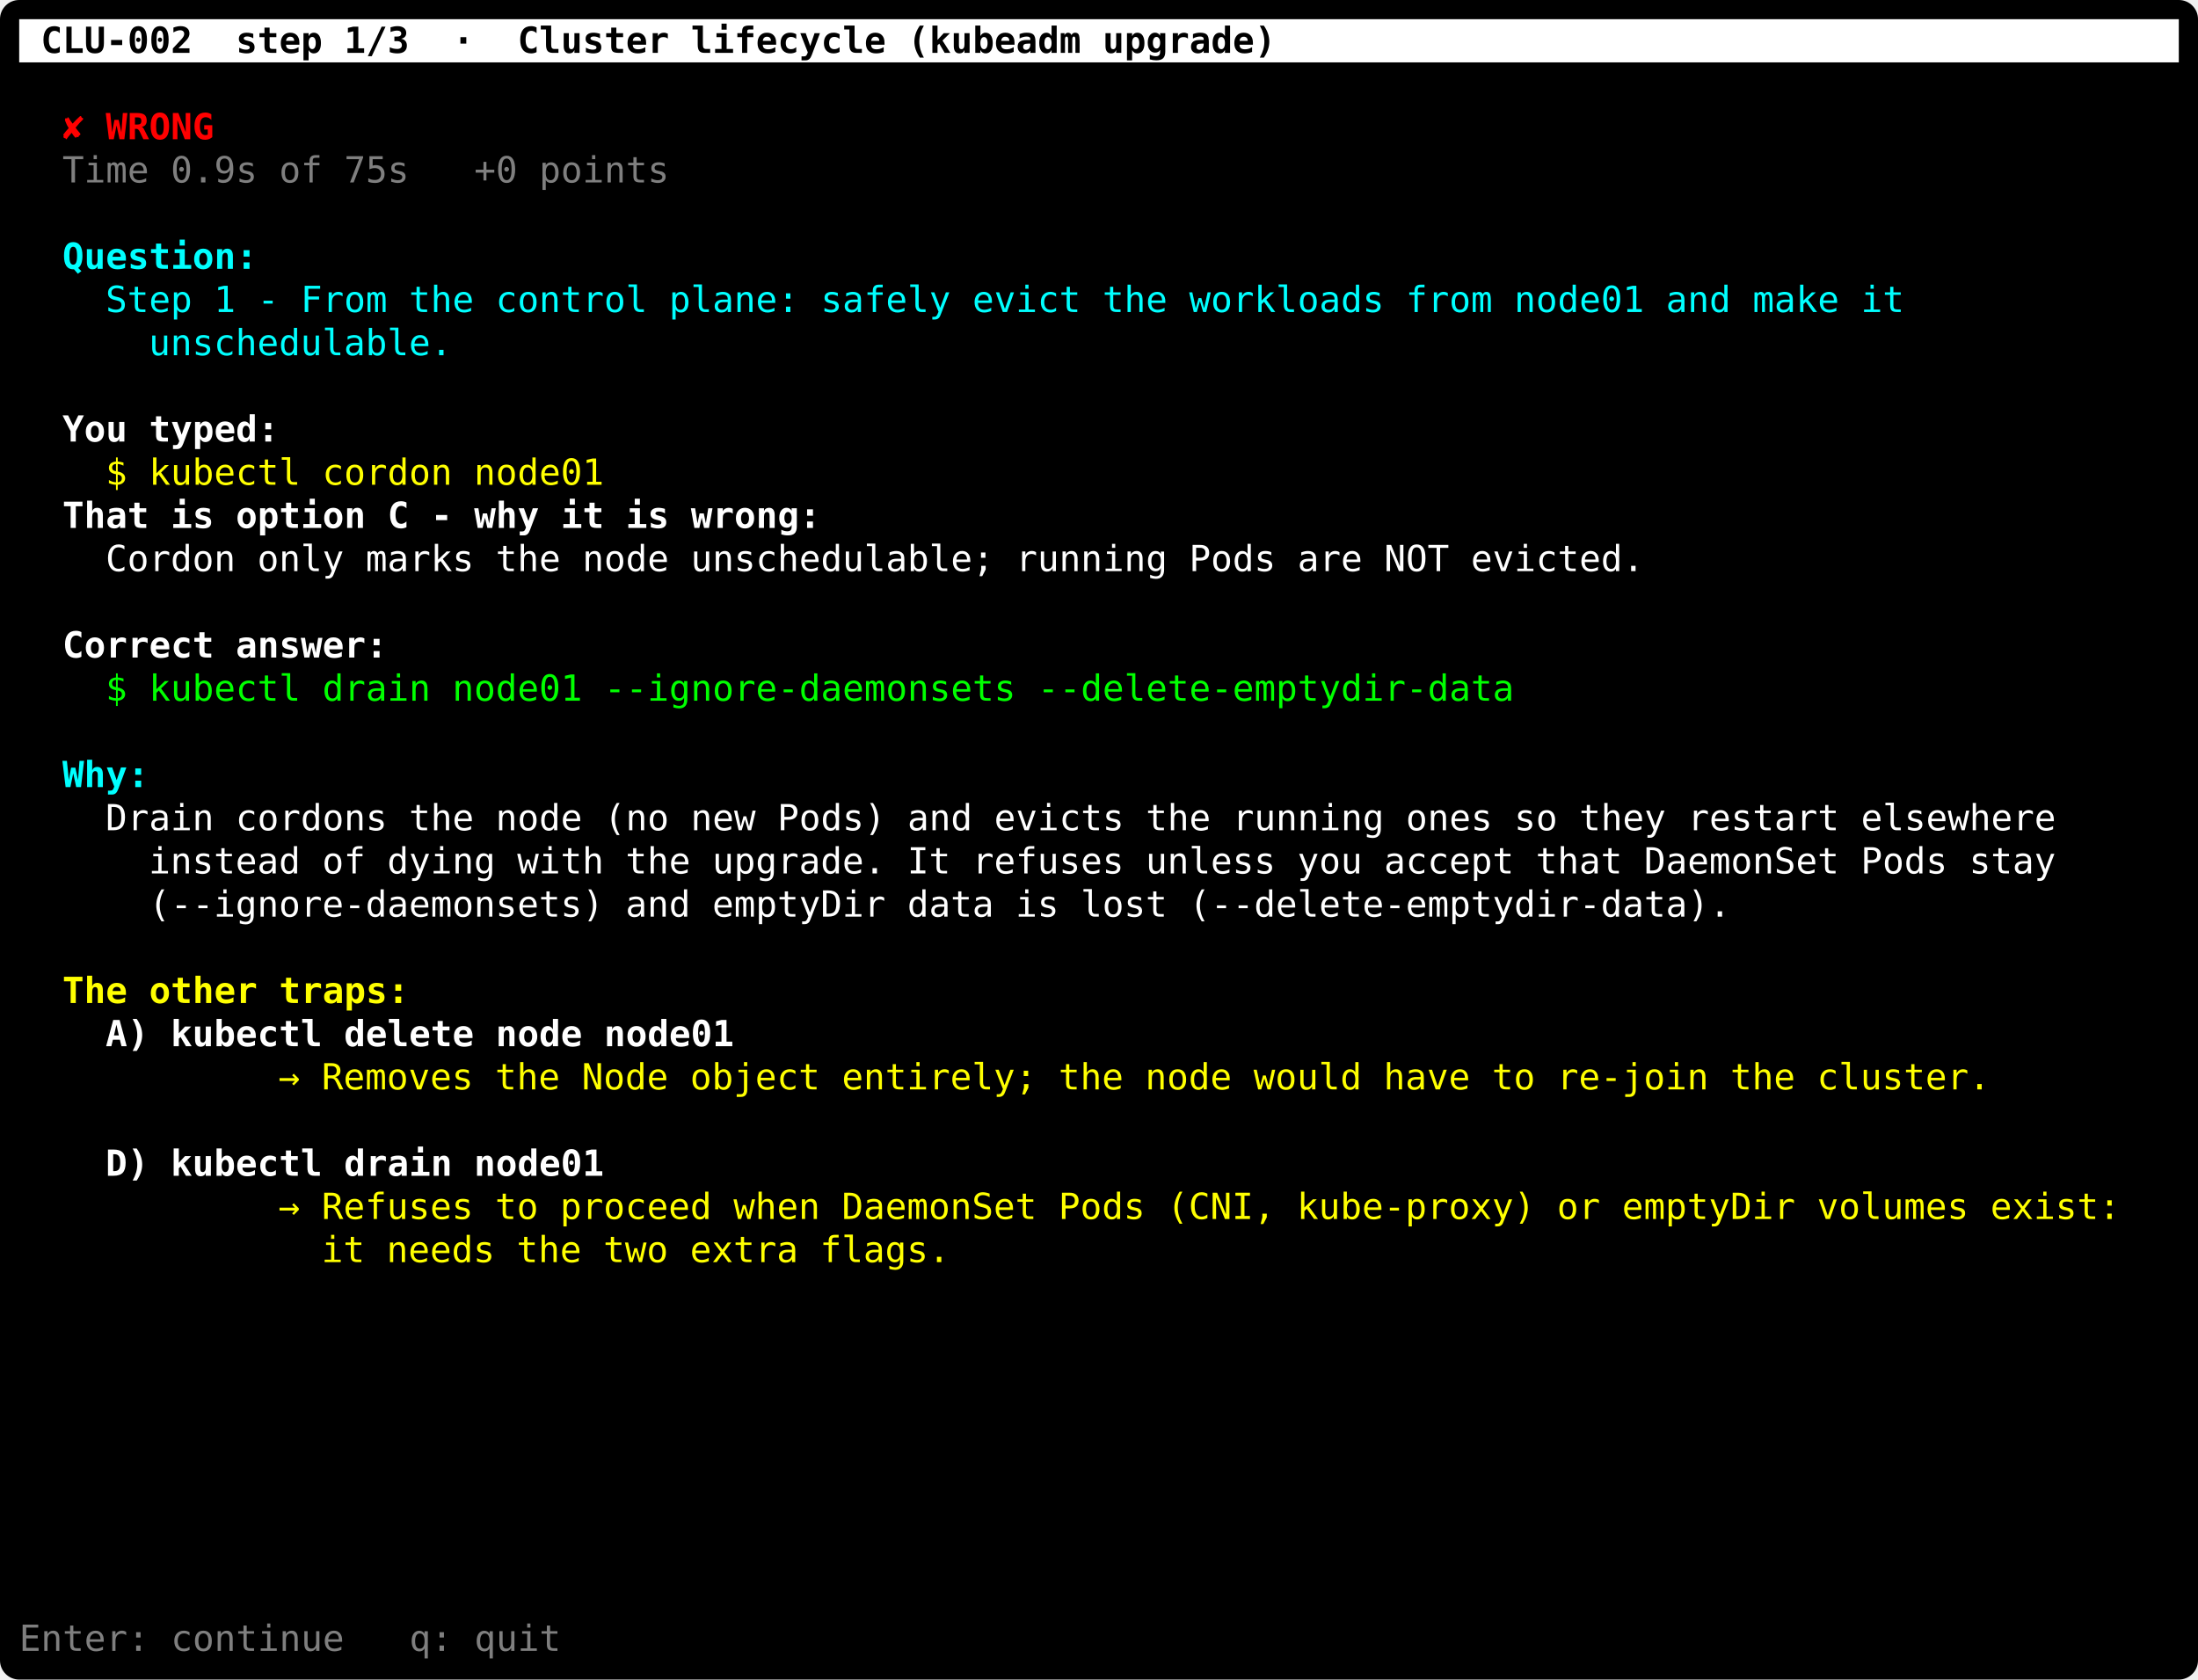
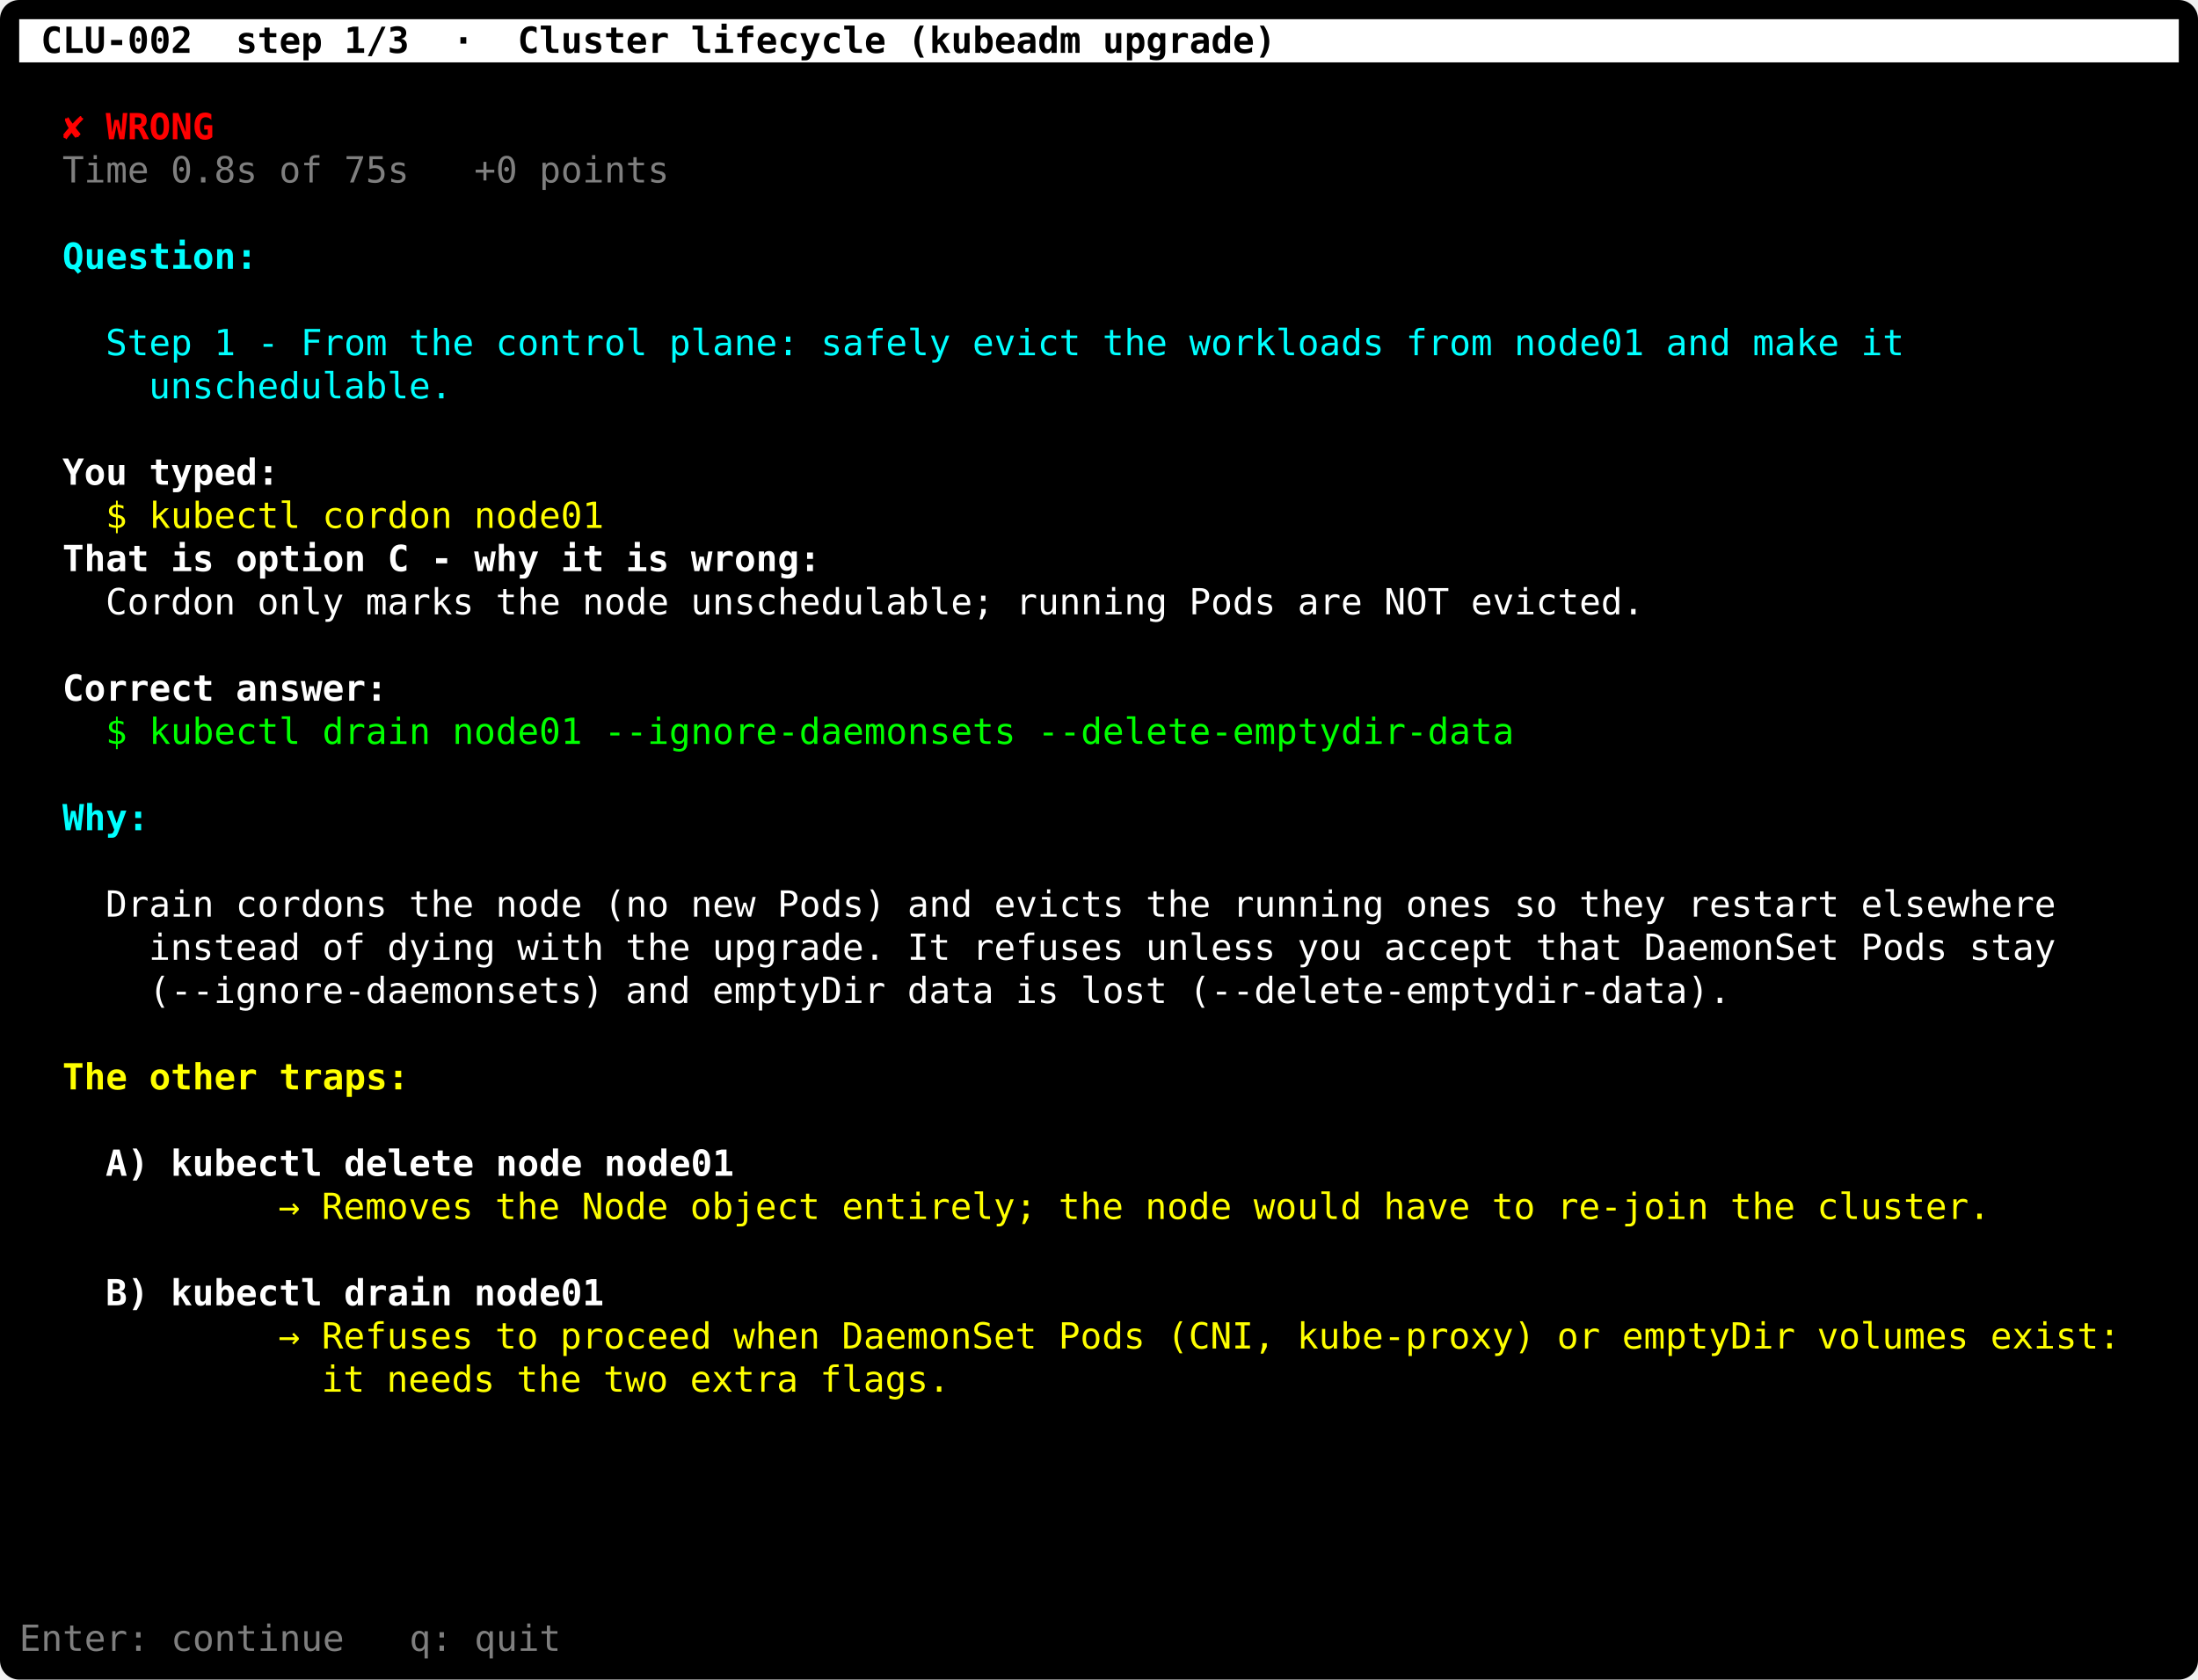
<svg xmlns="http://www.w3.org/2000/svg" xml:space="preserve" width="916" height="700" viewBox="-8 -8 916 700">
  <style>text{font-family:'DejaVu Sans Mono','Menlo','Consolas',monospace;font-size:15px;white-space:pre}</style>
  <rect x="-8" y="-8" width="916" height="700" rx="8" fill="#000000" />
  <rect x="0" y="0" width="900" height="18" fill="#ffffff" />
  <text x="9" y="14.04" fill="#000000" font-weight="bold" textLength="513" lengthAdjust="spacingAndGlyphs">CLU-002  step 1/3  ·  Cluster lifecycle (kubeadm upgrade)</text>
  <text x="18" y="50.04" fill="#ff0000" font-weight="bold" textLength="63" lengthAdjust="spacingAndGlyphs">✘ WRONG</text>
-   <text x="18" y="68.04" fill="#7f7f7f" textLength="252" lengthAdjust="spacingAndGlyphs">Time 0.9s of 75s   +0 points</text>
+   <text x="18" y="68.04" fill="#7f7f7f" textLength="252" lengthAdjust="spacingAndGlyphs">Time 0.8s of 75s   +0 points</text>
  <text x="18" y="104.04" fill="#00ffff" font-weight="bold" textLength="81" lengthAdjust="spacingAndGlyphs">Question:</text>
-   <text x="36" y="122.04" fill="#00ffff" textLength="747" lengthAdjust="spacingAndGlyphs">Step 1 - From the control plane: safely evict the workloads from node01 and make it</text>
-   <text x="54" y="140.04" fill="#00ffff" textLength="126" lengthAdjust="spacingAndGlyphs">unschedulable.</text>
-   <text x="18" y="176.04" fill="#ffffff" font-weight="bold" textLength="90" lengthAdjust="spacingAndGlyphs">You typed:</text>
-   <text x="36" y="194.04" fill="#ffff00" textLength="207" lengthAdjust="spacingAndGlyphs">$ kubectl cordon node01</text>
-   <text x="18" y="212.04" fill="#ffffff" font-weight="bold" textLength="315" lengthAdjust="spacingAndGlyphs">That is option C - why it is wrong:</text>
-   <text x="36" y="230.04" fill="#ffffff" textLength="639" lengthAdjust="spacingAndGlyphs">Cordon only marks the node unschedulable; running Pods are NOT evicted.</text>
-   <text x="18" y="266.04" fill="#ffffff" font-weight="bold" textLength="135" lengthAdjust="spacingAndGlyphs">Correct answer:</text>
-   <text x="36" y="284.04" fill="#00ff00" textLength="585" lengthAdjust="spacingAndGlyphs">$ kubectl drain node01 --ignore-daemonsets --delete-emptydir-data</text>
-   <text x="18" y="320.04" fill="#00ffff" font-weight="bold" textLength="36" lengthAdjust="spacingAndGlyphs">Why:</text>
-   <text x="36" y="338.04" fill="#ffffff" textLength="810" lengthAdjust="spacingAndGlyphs">Drain cordons the node (no new Pods) and evicts the running ones so they restart elsewhere</text>
-   <text x="54" y="356.04" fill="#ffffff" textLength="792" lengthAdjust="spacingAndGlyphs">instead of dying with the upgrade. It refuses unless you accept that DaemonSet Pods stay</text>
-   <text x="54" y="374.04" fill="#ffffff" textLength="657" lengthAdjust="spacingAndGlyphs">(--ignore-daemonsets) and emptyDir data is lost (--delete-emptydir-data).</text>
-   <text x="18" y="410.04" fill="#ffff00" font-weight="bold" textLength="144" lengthAdjust="spacingAndGlyphs">The other traps:</text>
-   <text x="36" y="428.04" fill="#ffffff" font-weight="bold" textLength="261" lengthAdjust="spacingAndGlyphs">A) kubectl delete node node01</text>
-   <text x="108" y="446.04" fill="#ffff00" textLength="711" lengthAdjust="spacingAndGlyphs">→ Removes the Node object entirely; the node would have to re-join the cluster.</text>
-   <text x="36" y="482.04" fill="#ffffff" font-weight="bold" textLength="207" lengthAdjust="spacingAndGlyphs">D) kubectl drain node01</text>
-   <text x="108" y="500.04" fill="#ffff00" textLength="765" lengthAdjust="spacingAndGlyphs">→ Refuses to proceed when DaemonSet Pods (CNI, kube-proxy) or emptyDir volumes exist:</text>
-   <text x="126" y="518.04" fill="#ffff00" textLength="261" lengthAdjust="spacingAndGlyphs">it needs the two extra flags.</text>
+   <text x="36" y="140.04" fill="#00ffff" textLength="747" lengthAdjust="spacingAndGlyphs">Step 1 - From the control plane: safely evict the workloads from node01 and make it</text>
+   <text x="54" y="158.04" fill="#00ffff" textLength="126" lengthAdjust="spacingAndGlyphs">unschedulable.</text>
+   <text x="18" y="194.04" fill="#ffffff" font-weight="bold" textLength="90" lengthAdjust="spacingAndGlyphs">You typed:</text>
+   <text x="36" y="212.04" fill="#ffff00" textLength="207" lengthAdjust="spacingAndGlyphs">$ kubectl cordon node01</text>
+   <text x="18" y="230.04" fill="#ffffff" font-weight="bold" textLength="315" lengthAdjust="spacingAndGlyphs">That is option C - why it is wrong:</text>
+   <text x="36" y="248.04" fill="#ffffff" textLength="639" lengthAdjust="spacingAndGlyphs">Cordon only marks the node unschedulable; running Pods are NOT evicted.</text>
+   <text x="18" y="284.04" fill="#ffffff" font-weight="bold" textLength="135" lengthAdjust="spacingAndGlyphs">Correct answer:</text>
+   <text x="36" y="302.04" fill="#00ff00" textLength="585" lengthAdjust="spacingAndGlyphs">$ kubectl drain node01 --ignore-daemonsets --delete-emptydir-data</text>
+   <text x="18" y="338.04" fill="#00ffff" font-weight="bold" textLength="36" lengthAdjust="spacingAndGlyphs">Why:</text>
+   <text x="36" y="374.04" fill="#ffffff" textLength="810" lengthAdjust="spacingAndGlyphs">Drain cordons the node (no new Pods) and evicts the running ones so they restart elsewhere</text>
+   <text x="54" y="392.04" fill="#ffffff" textLength="792" lengthAdjust="spacingAndGlyphs">instead of dying with the upgrade. It refuses unless you accept that DaemonSet Pods stay</text>
+   <text x="54" y="410.04" fill="#ffffff" textLength="657" lengthAdjust="spacingAndGlyphs">(--ignore-daemonsets) and emptyDir data is lost (--delete-emptydir-data).</text>
+   <text x="18" y="446.04" fill="#ffff00" font-weight="bold" textLength="144" lengthAdjust="spacingAndGlyphs">The other traps:</text>
+   <text x="36" y="482.04" fill="#ffffff" font-weight="bold" textLength="261" lengthAdjust="spacingAndGlyphs">A) kubectl delete node node01</text>
+   <text x="108" y="500.04" fill="#ffff00" textLength="711" lengthAdjust="spacingAndGlyphs">→ Removes the Node object entirely; the node would have to re-join the cluster.</text>
+   <text x="36" y="536.04" fill="#ffffff" font-weight="bold" textLength="207" lengthAdjust="spacingAndGlyphs">B) kubectl drain node01</text>
+   <text x="108" y="554.04" fill="#ffff00" textLength="765" lengthAdjust="spacingAndGlyphs">→ Refuses to proceed when DaemonSet Pods (CNI, kube-proxy) or emptyDir volumes exist:</text>
+   <text x="126" y="572.04" fill="#ffff00" textLength="261" lengthAdjust="spacingAndGlyphs">it needs the two extra flags.</text>
  <text x="0" y="680.04" fill="#7f7f7f" textLength="225" lengthAdjust="spacingAndGlyphs">Enter: continue   q: quit</text>
</svg>
